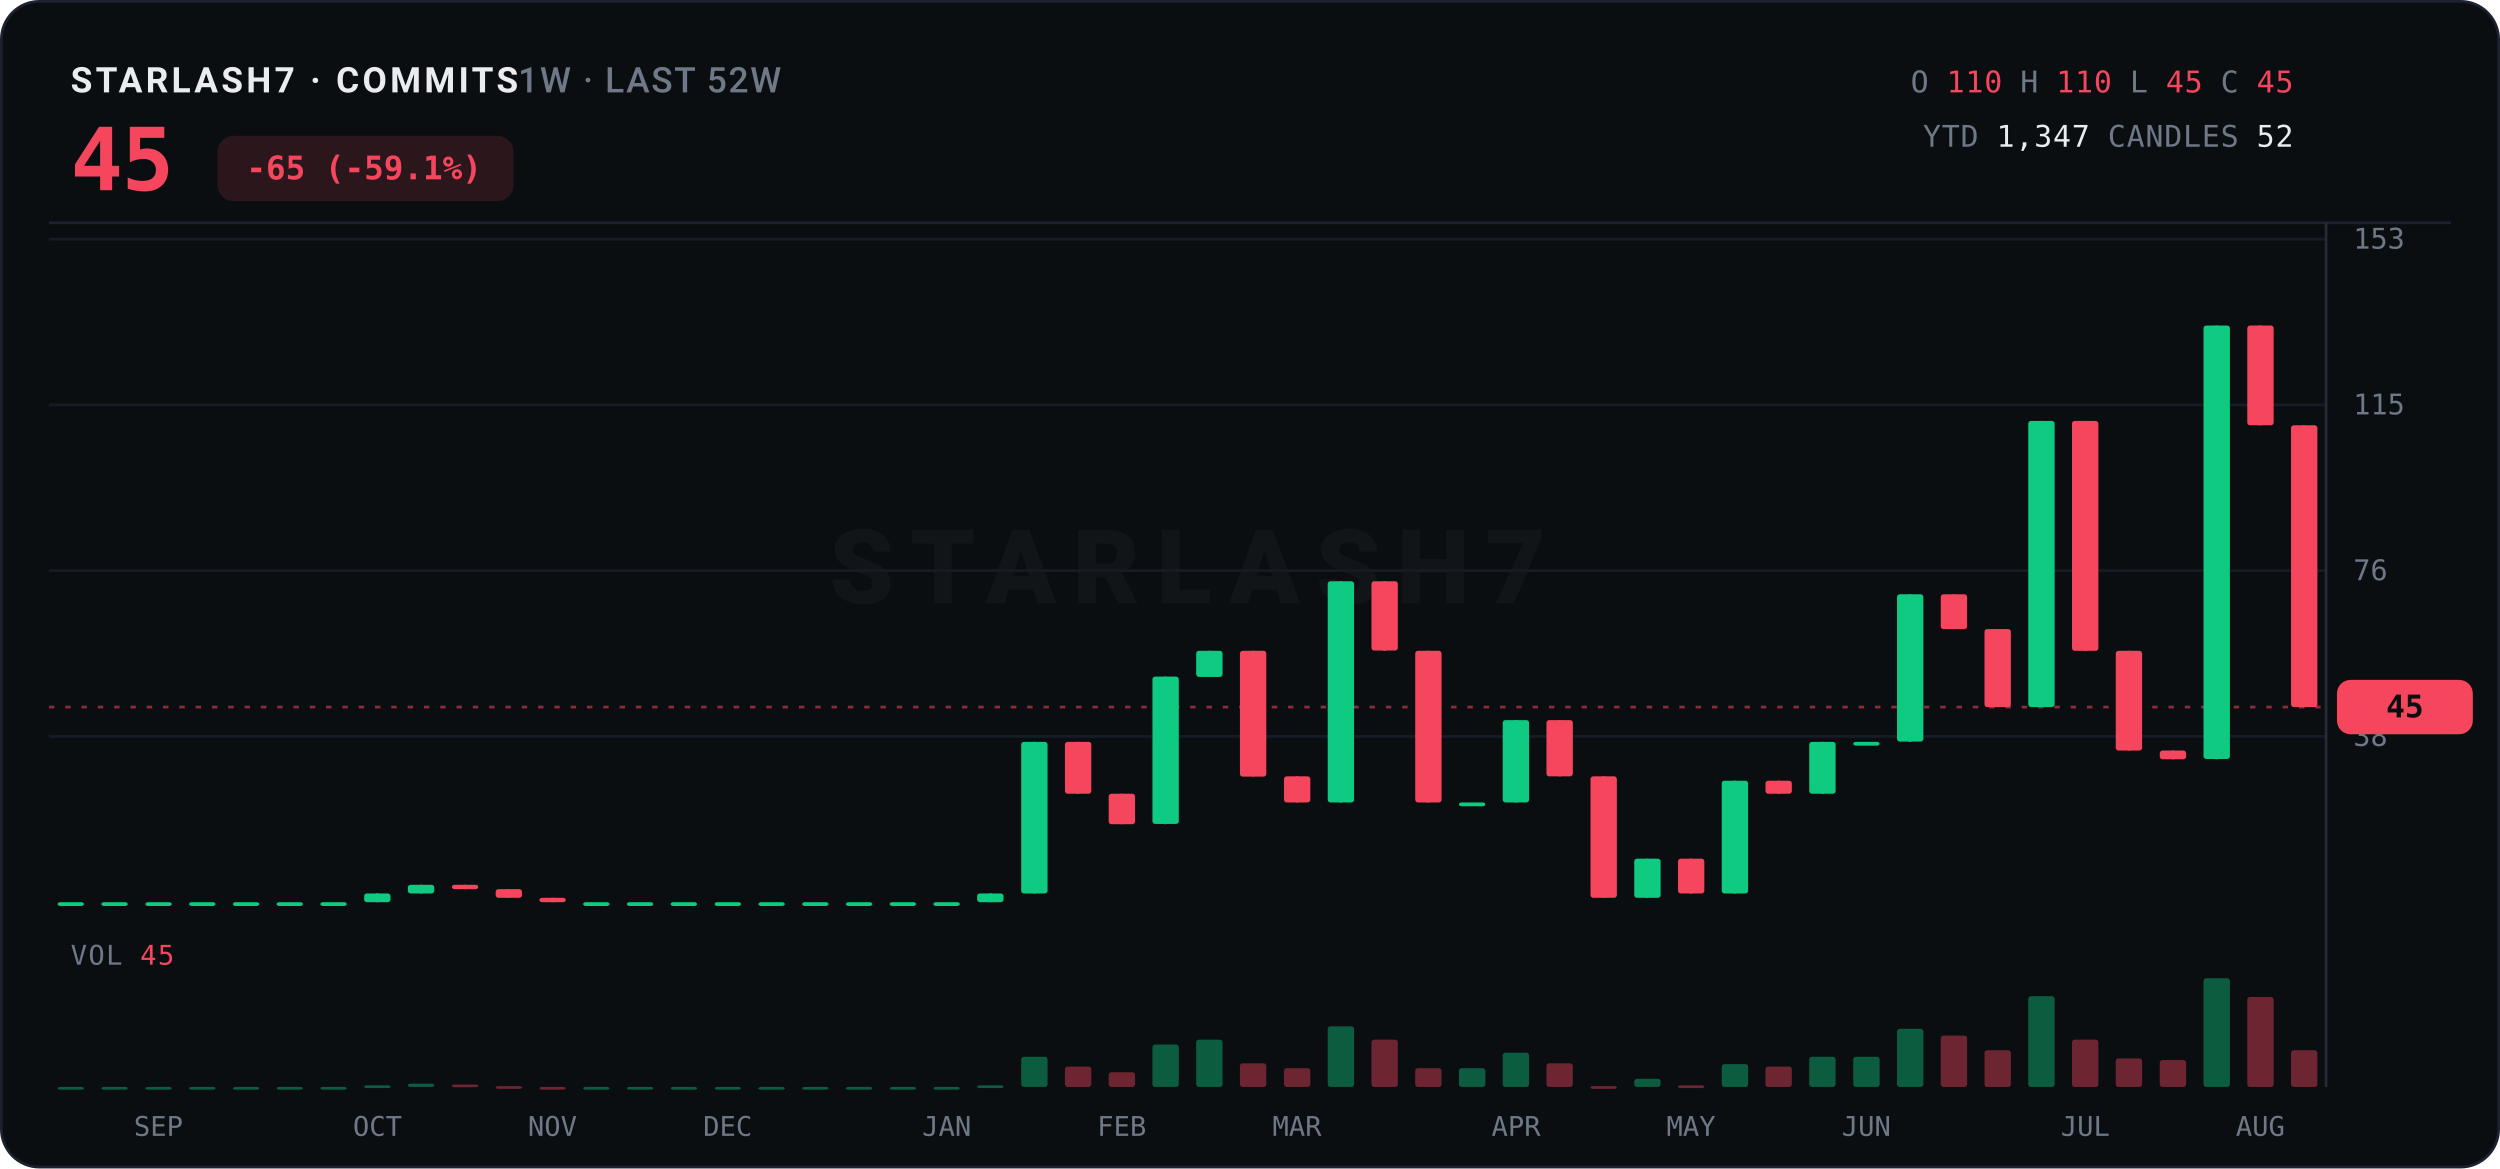
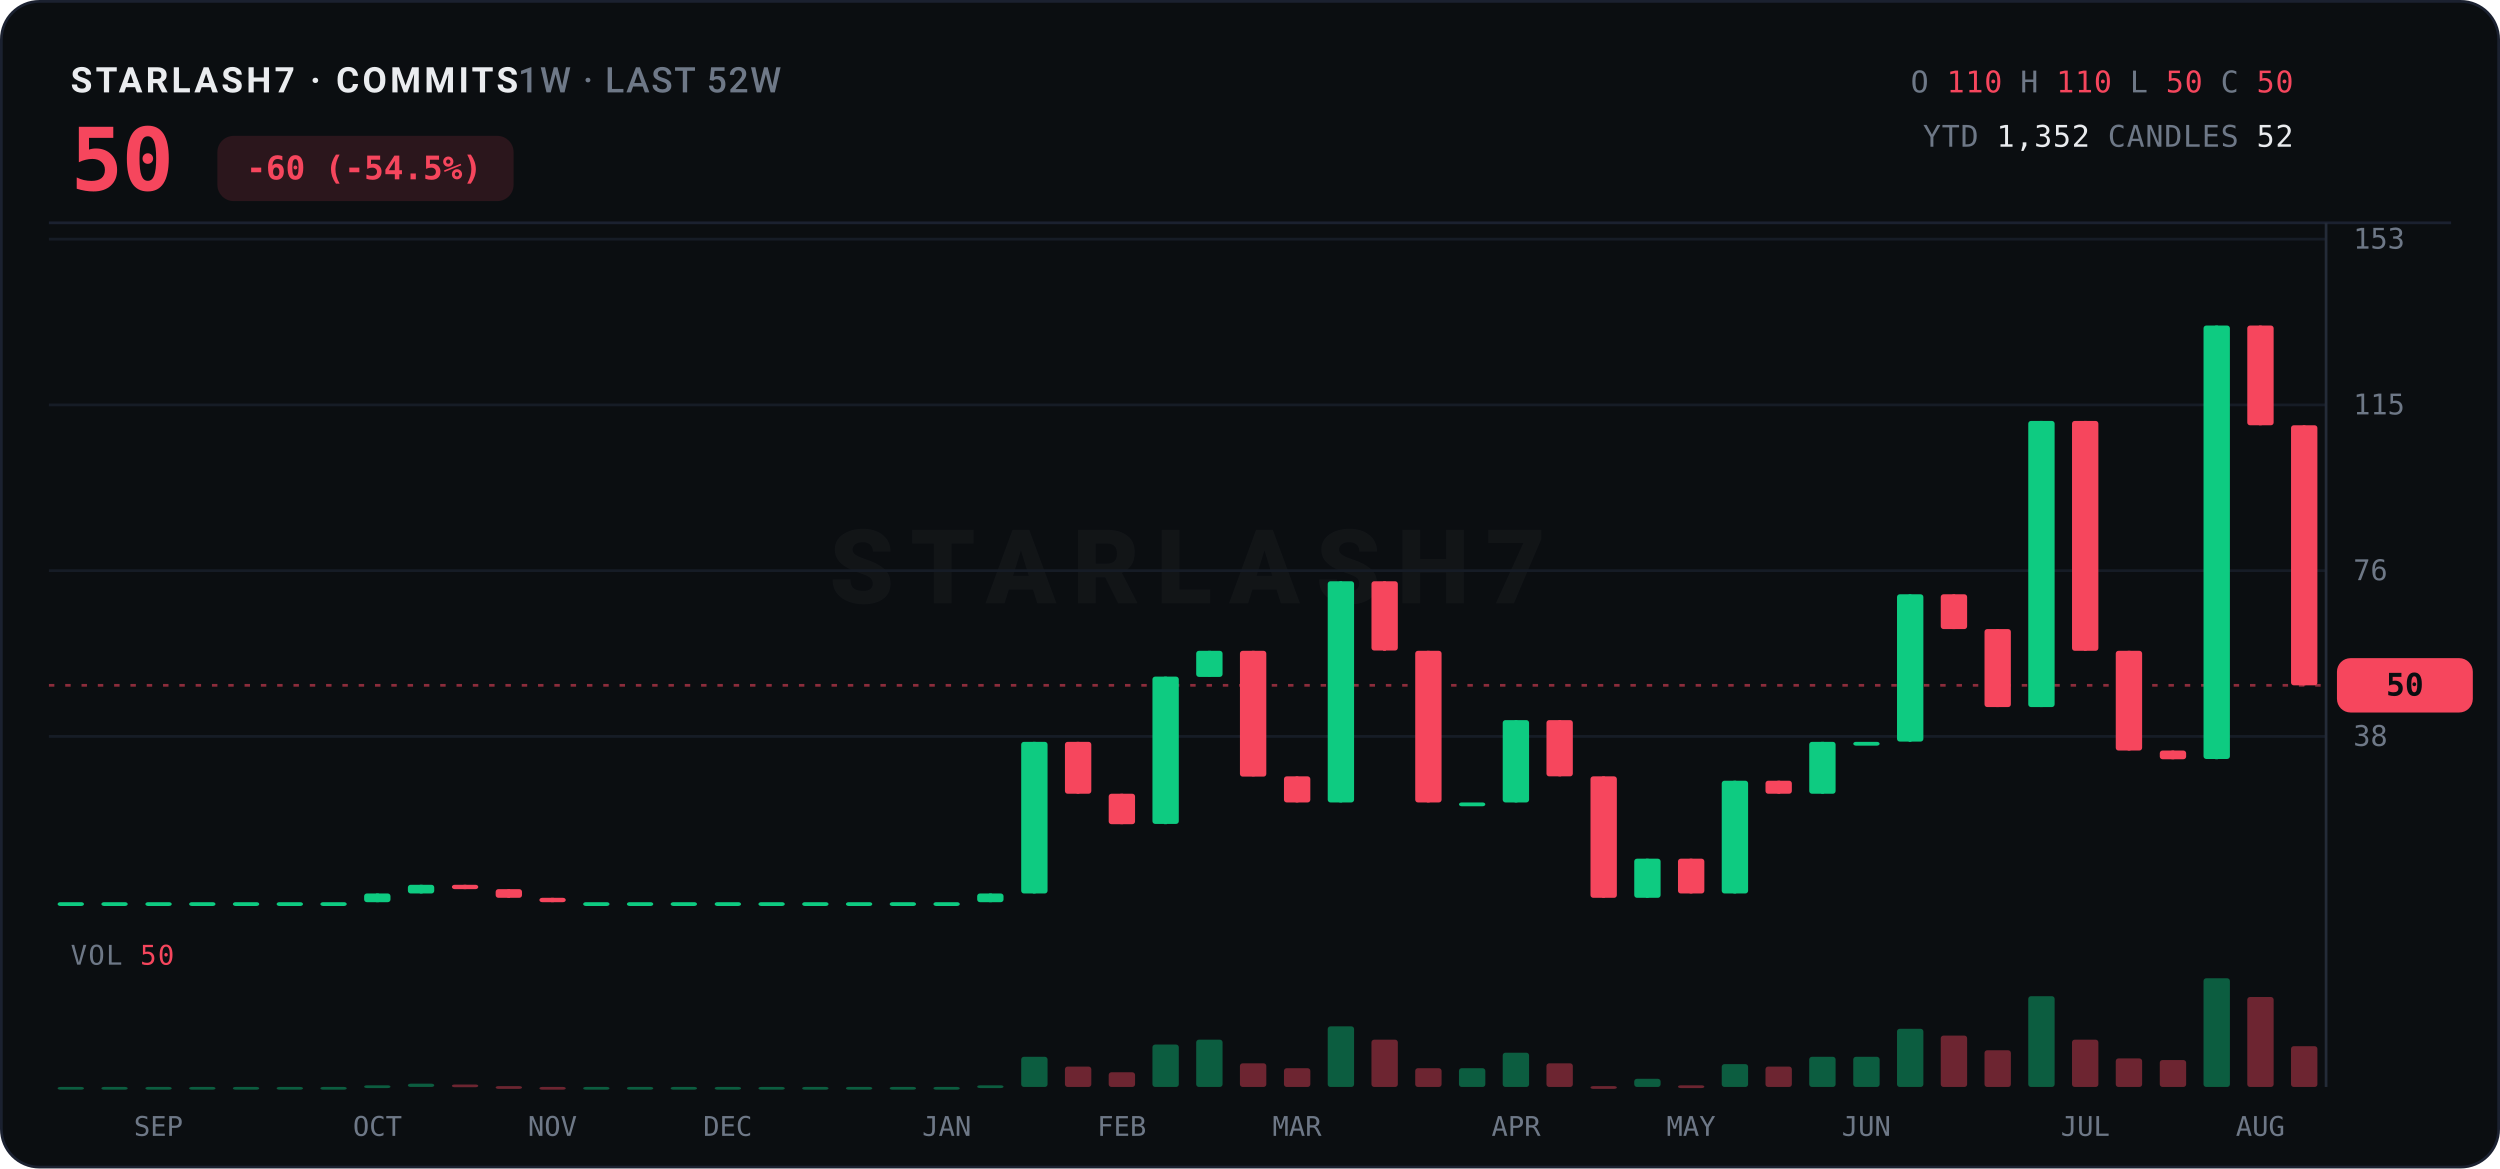
<svg xmlns="http://www.w3.org/2000/svg" width="920" height="430" viewBox="0 0 920 430">
  <rect x="0.5" y="0.5" width="919" height="429" rx="14" fill="#0B0E11" stroke="#1B2130" />
  <text x="26" y="34" font-family="ui-sans-serif,system-ui,-apple-system,'Segoe UI',Roboto,sans-serif" font-size="13" font-weight="700" letter-spacing="1.2" fill="#EAECEF">STARLASH7 · COMMITS<tspan fill="#6E7887" font-weight="500" letter-spacing="0.6">  1W · LAST 52W</tspan>
  </text>
-   <text x="26" y="70" font-family="ui-monospace,'SF Mono',SFMono-Regular,Menlo,Consolas,monospace" font-size="32" font-weight="800" fill="#F6465D" letter-spacing="-0.5">45</text>
+   <text x="26" y="70" font-family="ui-monospace,'SF Mono',SFMono-Regular,Menlo,Consolas,monospace" font-size="32" font-weight="800" fill="#F6465D" letter-spacing="-0.5">50</text>
  <rect x="80" y="50" width="109" height="24" rx="6" fill="#F6465D" opacity="0.14" />
-   <text x="134" y="66" text-anchor="middle" font-family="ui-monospace,'SF Mono',SFMono-Regular,Menlo,Consolas,monospace" font-size="12" font-weight="700" fill="#F6465D">-65 (-59.1%)</text>
+   <text x="134" y="66" text-anchor="middle" font-family="ui-monospace,'SF Mono',SFMono-Regular,Menlo,Consolas,monospace" font-size="12" font-weight="700" fill="#F6465D">-60 (-54.5%)</text>
  <text x="844" y="34" text-anchor="end" font-family="ui-monospace,'SF Mono',SFMono-Regular,Menlo,Consolas,monospace" font-size="11" letter-spacing="0.3">
    <tspan fill="#6E7887">O</tspan>
    <tspan fill="#F6465D">110</tspan>
    <tspan fill="#6E7887">H</tspan>
    <tspan fill="#F6465D">110</tspan>
    <tspan fill="#6E7887">L</tspan>
-     <tspan fill="#F6465D">45</tspan>
+     <tspan fill="#F6465D">50</tspan>
    <tspan fill="#6E7887">C</tspan>
-     <tspan fill="#F6465D">45</tspan>
+     <tspan fill="#F6465D">50</tspan>
  </text>
  <text x="844" y="54" text-anchor="end" font-family="ui-monospace,'SF Mono',SFMono-Regular,Menlo,Consolas,monospace" font-size="11" letter-spacing="0.3">
    <tspan fill="#6E7887">YTD</tspan>
-     <tspan fill="#EAECEF">1,347</tspan>
+     <tspan fill="#EAECEF">1,352</tspan>
    <tspan fill="#6E7887">CANDLES</tspan>
    <tspan fill="#EAECEF">52</tspan>
  </text>
  <line x1="18" y1="82" x2="902" y2="82" stroke="#1B2130" stroke-width="1" />
  <text x="437.0" y="222.0" text-anchor="middle" font-family="ui-sans-serif,system-ui,-apple-system,'Segoe UI',Roboto,sans-serif" font-size="38" font-weight="800" letter-spacing="6" fill="#EAECEF" opacity="0.035">STARLASH7</text>
  <line x1="18" y1="271.0" x2="856" y2="271.0" stroke="#161C26" stroke-width="1" />
  <text x="866" y="274.5" font-family="ui-monospace,'SF Mono',SFMono-Regular,Menlo,Consolas,monospace" font-size="10.5" fill="#6E7887">38</text>
  <line x1="18" y1="210.0" x2="856" y2="210.0" stroke="#161C26" stroke-width="1" />
  <text x="866" y="213.5" font-family="ui-monospace,'SF Mono',SFMono-Regular,Menlo,Consolas,monospace" font-size="10.5" fill="#6E7887">76</text>
  <line x1="18" y1="149.0" x2="856" y2="149.0" stroke="#161C26" stroke-width="1" />
  <text x="866" y="152.5" font-family="ui-monospace,'SF Mono',SFMono-Regular,Menlo,Consolas,monospace" font-size="10.5" fill="#6E7887">115</text>
  <line x1="18" y1="88.0" x2="856" y2="88.0" stroke="#161C26" stroke-width="1" />
  <text x="866" y="91.5" font-family="ui-monospace,'SF Mono',SFMono-Regular,Menlo,Consolas,monospace" font-size="10.5" fill="#6E7887">153</text>
  <line x1="856" y1="82" x2="856" y2="400" stroke="#242B38" stroke-width="1" />
-   <line x1="18" y1="260.2" x2="856" y2="260.2" stroke="#F6465D" stroke-width="1" stroke-dasharray="2 4" opacity="0.55" />
-   <rect x="860" y="250.2" width="50" height="20" rx="5" fill="#F6465D" />
-   <text x="885.0" y="264.0" text-anchor="middle" font-family="ui-monospace,'SF Mono',SFMono-Regular,Menlo,Consolas,monospace" font-size="11.5" font-weight="800" fill="#0B0E11">45</text>
+   <line x1="18" y1="252.2" x2="856" y2="252.2" stroke="#F6465D" stroke-width="1" stroke-dasharray="2 4" opacity="0.55" />
+   <rect x="860" y="242.2" width="50" height="20" rx="5" fill="#F6465D" />
+   <text x="885.0" y="256.0" text-anchor="middle" font-family="ui-monospace,'SF Mono',SFMono-Regular,Menlo,Consolas,monospace" font-size="11.5" font-weight="800" fill="#0B0E11">50</text>
  <line x1="26.1" y1="332.0" x2="26.1" y2="332.0" stroke="#0ECB81" stroke-width="1" />
  <rect x="21.2" y="332.0" width="9.7" height="1.4" rx="1" fill="#0ECB81" />
  <line x1="42.2" y1="332.0" x2="42.2" y2="332.0" stroke="#0ECB81" stroke-width="1" />
  <rect x="37.3" y="332.0" width="9.7" height="1.4" rx="1" fill="#0ECB81" />
  <line x1="58.3" y1="332.0" x2="58.3" y2="332.0" stroke="#0ECB81" stroke-width="1" />
  <rect x="53.5" y="332.0" width="9.7" height="1.4" rx="1" fill="#0ECB81" />
  <line x1="74.4" y1="332.0" x2="74.4" y2="332.0" stroke="#0ECB81" stroke-width="1" />
  <rect x="69.6" y="332.0" width="9.7" height="1.4" rx="1" fill="#0ECB81" />
  <line x1="90.5" y1="332.0" x2="90.5" y2="332.0" stroke="#0ECB81" stroke-width="1" />
  <rect x="85.7" y="332.0" width="9.7" height="1.4" rx="1" fill="#0ECB81" />
  <line x1="106.6" y1="332.0" x2="106.6" y2="332.0" stroke="#0ECB81" stroke-width="1" />
  <rect x="101.8" y="332.0" width="9.7" height="1.4" rx="1" fill="#0ECB81" />
  <line x1="122.8" y1="332.0" x2="122.8" y2="332.0" stroke="#0ECB81" stroke-width="1" />
  <rect x="117.9" y="332.0" width="9.7" height="1.4" rx="1" fill="#0ECB81" />
  <line x1="138.9" y1="328.8" x2="138.9" y2="332.0" stroke="#0ECB81" stroke-width="1" />
  <rect x="134.0" y="328.8" width="9.7" height="3.2" rx="1" fill="#0ECB81" />
  <line x1="155.0" y1="325.6" x2="155.0" y2="328.8" stroke="#0ECB81" stroke-width="1" />
  <rect x="150.1" y="325.6" width="9.7" height="3.2" rx="1" fill="#0ECB81" />
  <line x1="171.1" y1="325.6" x2="171.1" y2="327.2" stroke="#F6465D" stroke-width="1" />
  <rect x="166.3" y="325.6" width="9.7" height="1.6" rx="1" fill="#F6465D" />
  <line x1="187.2" y1="327.2" x2="187.2" y2="330.4" stroke="#F6465D" stroke-width="1" />
  <rect x="182.4" y="327.2" width="9.7" height="3.2" rx="1" fill="#F6465D" />
  <line x1="203.3" y1="330.4" x2="203.3" y2="332.0" stroke="#F6465D" stroke-width="1" />
  <rect x="198.5" y="330.4" width="9.7" height="1.6" rx="1" fill="#F6465D" />
  <line x1="219.4" y1="332.0" x2="219.4" y2="332.0" stroke="#0ECB81" stroke-width="1" />
  <rect x="214.6" y="332.0" width="9.7" height="1.4" rx="1" fill="#0ECB81" />
  <line x1="235.6" y1="332.0" x2="235.6" y2="332.0" stroke="#0ECB81" stroke-width="1" />
  <rect x="230.7" y="332.0" width="9.7" height="1.4" rx="1" fill="#0ECB81" />
  <line x1="251.7" y1="332.0" x2="251.7" y2="332.0" stroke="#0ECB81" stroke-width="1" />
  <rect x="246.8" y="332.0" width="9.7" height="1.4" rx="1" fill="#0ECB81" />
  <line x1="267.8" y1="332.0" x2="267.8" y2="332.0" stroke="#0ECB81" stroke-width="1" />
  <rect x="263.0" y="332.0" width="9.7" height="1.4" rx="1" fill="#0ECB81" />
  <line x1="283.9" y1="332.0" x2="283.9" y2="332.0" stroke="#0ECB81" stroke-width="1" />
  <rect x="279.1" y="332.0" width="9.7" height="1.4" rx="1" fill="#0ECB81" />
  <line x1="300.0" y1="332.0" x2="300.0" y2="332.0" stroke="#0ECB81" stroke-width="1" />
  <rect x="295.2" y="332.0" width="9.7" height="1.4" rx="1" fill="#0ECB81" />
  <line x1="316.1" y1="332.0" x2="316.1" y2="332.0" stroke="#0ECB81" stroke-width="1" />
  <rect x="311.3" y="332.0" width="9.7" height="1.4" rx="1" fill="#0ECB81" />
  <line x1="332.3" y1="332.0" x2="332.3" y2="332.0" stroke="#0ECB81" stroke-width="1" />
  <rect x="327.4" y="332.0" width="9.7" height="1.4" rx="1" fill="#0ECB81" />
  <line x1="348.4" y1="332.0" x2="348.4" y2="332.0" stroke="#0ECB81" stroke-width="1" />
  <rect x="343.5" y="332.0" width="9.7" height="1.4" rx="1" fill="#0ECB81" />
  <line x1="364.5" y1="328.8" x2="364.5" y2="332.0" stroke="#0ECB81" stroke-width="1" />
  <rect x="359.6" y="328.8" width="9.7" height="3.2" rx="1" fill="#0ECB81" />
  <line x1="380.6" y1="273.0" x2="380.6" y2="328.8" stroke="#0ECB81" stroke-width="1" />
  <rect x="375.8" y="273.0" width="9.7" height="55.8" rx="1" fill="#0ECB81" />
  <line x1="396.7" y1="273.0" x2="396.7" y2="292.1" stroke="#F6465D" stroke-width="1" />
  <rect x="391.9" y="273.0" width="9.7" height="19.1" rx="1" fill="#F6465D" />
  <line x1="412.8" y1="292.1" x2="412.8" y2="303.3" stroke="#F6465D" stroke-width="1" />
  <rect x="408.0" y="292.1" width="9.7" height="11.2" rx="1" fill="#F6465D" />
  <line x1="428.9" y1="249.0" x2="428.9" y2="303.3" stroke="#0ECB81" stroke-width="1" />
  <rect x="424.1" y="249.0" width="9.7" height="54.2" rx="1" fill="#0ECB81" />
  <line x1="445.1" y1="239.5" x2="445.1" y2="249.0" stroke="#0ECB81" stroke-width="1" />
  <rect x="440.2" y="239.5" width="9.7" height="9.6" rx="1" fill="#0ECB81" />
  <line x1="461.2" y1="239.5" x2="461.2" y2="285.7" stroke="#F6465D" stroke-width="1" />
  <rect x="456.3" y="239.5" width="9.7" height="46.3" rx="1" fill="#F6465D" />
  <line x1="477.3" y1="285.7" x2="477.3" y2="295.3" stroke="#F6465D" stroke-width="1" />
  <rect x="472.5" y="285.7" width="9.7" height="9.6" rx="1" fill="#F6465D" />
  <line x1="493.4" y1="213.9" x2="493.4" y2="295.3" stroke="#0ECB81" stroke-width="1" />
  <rect x="488.6" y="213.9" width="9.7" height="81.4" rx="1" fill="#0ECB81" />
  <line x1="509.5" y1="213.9" x2="509.5" y2="239.5" stroke="#F6465D" stroke-width="1" />
  <rect x="504.7" y="213.9" width="9.7" height="25.5" rx="1" fill="#F6465D" />
  <line x1="525.6" y1="239.5" x2="525.6" y2="295.3" stroke="#F6465D" stroke-width="1" />
  <rect x="520.8" y="239.5" width="9.7" height="55.8" rx="1" fill="#F6465D" />
  <line x1="541.8" y1="295.3" x2="541.8" y2="295.3" stroke="#0ECB81" stroke-width="1" />
  <rect x="536.9" y="295.3" width="9.7" height="1.4" rx="1" fill="#0ECB81" />
  <line x1="557.9" y1="265.0" x2="557.9" y2="295.3" stroke="#0ECB81" stroke-width="1" />
  <rect x="553.0" y="265.0" width="9.7" height="30.3" rx="1" fill="#0ECB81" />
  <line x1="574.0" y1="265.0" x2="574.0" y2="285.7" stroke="#F6465D" stroke-width="1" />
  <rect x="569.1" y="265.0" width="9.7" height="20.7" rx="1" fill="#F6465D" />
  <line x1="590.1" y1="285.7" x2="590.1" y2="330.4" stroke="#F6465D" stroke-width="1" />
  <rect x="585.3" y="285.7" width="9.7" height="44.7" rx="1" fill="#F6465D" />
  <line x1="606.2" y1="316.0" x2="606.2" y2="330.4" stroke="#0ECB81" stroke-width="1" />
  <rect x="601.4" y="316.0" width="9.7" height="14.4" rx="1" fill="#0ECB81" />
  <line x1="622.3" y1="316.0" x2="622.3" y2="328.8" stroke="#F6465D" stroke-width="1" />
  <rect x="617.5" y="316.0" width="9.7" height="12.8" rx="1" fill="#F6465D" />
  <line x1="638.4" y1="287.3" x2="638.4" y2="328.8" stroke="#0ECB81" stroke-width="1" />
  <rect x="633.6" y="287.3" width="9.7" height="41.5" rx="1" fill="#0ECB81" />
  <line x1="654.6" y1="287.3" x2="654.6" y2="292.1" stroke="#F6465D" stroke-width="1" />
  <rect x="649.7" y="287.3" width="9.7" height="4.8" rx="1" fill="#F6465D" />
  <line x1="670.7" y1="273.0" x2="670.7" y2="292.1" stroke="#0ECB81" stroke-width="1" />
  <rect x="665.8" y="273.0" width="9.7" height="19.1" rx="1" fill="#0ECB81" />
  <line x1="686.8" y1="273.0" x2="686.8" y2="273.0" stroke="#0ECB81" stroke-width="1" />
  <rect x="682.0" y="273.0" width="9.7" height="1.4" rx="1" fill="#0ECB81" />
  <line x1="702.9" y1="218.7" x2="702.9" y2="273.0" stroke="#0ECB81" stroke-width="1" />
  <rect x="698.1" y="218.7" width="9.7" height="54.2" rx="1" fill="#0ECB81" />
  <line x1="719.0" y1="218.7" x2="719.0" y2="231.5" stroke="#F6465D" stroke-width="1" />
  <rect x="714.2" y="218.7" width="9.7" height="12.8" rx="1" fill="#F6465D" />
  <line x1="735.1" y1="231.5" x2="735.1" y2="260.2" stroke="#F6465D" stroke-width="1" />
  <rect x="730.3" y="231.5" width="9.7" height="28.7" rx="1" fill="#F6465D" />
  <line x1="751.2" y1="154.9" x2="751.2" y2="260.2" stroke="#0ECB81" stroke-width="1" />
  <rect x="746.4" y="154.9" width="9.7" height="105.3" rx="1" fill="#0ECB81" />
  <line x1="767.4" y1="154.9" x2="767.4" y2="239.5" stroke="#F6465D" stroke-width="1" />
  <rect x="762.5" y="154.9" width="9.7" height="84.6" rx="1" fill="#F6465D" />
  <line x1="783.5" y1="239.5" x2="783.5" y2="276.2" stroke="#F6465D" stroke-width="1" />
  <rect x="778.6" y="239.5" width="9.7" height="36.7" rx="1" fill="#F6465D" />
  <line x1="799.6" y1="276.2" x2="799.6" y2="279.4" stroke="#F6465D" stroke-width="1" />
  <rect x="794.8" y="276.2" width="9.7" height="3.2" rx="1" fill="#F6465D" />
  <line x1="815.7" y1="119.8" x2="815.7" y2="279.4" stroke="#0ECB81" stroke-width="1" />
  <rect x="810.9" y="119.8" width="9.7" height="159.5" rx="1" fill="#0ECB81" />
  <line x1="831.8" y1="119.8" x2="831.8" y2="156.5" stroke="#F6465D" stroke-width="1" />
  <rect x="827.0" y="119.8" width="9.7" height="36.7" rx="1" fill="#F6465D" />
-   <line x1="847.9" y1="156.5" x2="847.9" y2="260.2" stroke="#F6465D" stroke-width="1" />
-   <rect x="843.1" y="156.5" width="9.7" height="103.7" rx="1" fill="#F6465D" />
-   <text x="26" y="355" font-family="ui-monospace,'SF Mono',SFMono-Regular,Menlo,Consolas,monospace" font-size="10" letter-spacing="0.5" fill="#6E7887">VOL <tspan fill="#F6465D">45</tspan>
+   <line x1="847.9" y1="156.5" x2="847.9" y2="252.2" stroke="#F6465D" stroke-width="1" />
+   <rect x="843.1" y="156.5" width="9.7" height="95.7" rx="1" fill="#F6465D" />
+   <text x="26" y="355" font-family="ui-monospace,'SF Mono',SFMono-Regular,Menlo,Consolas,monospace" font-size="10" letter-spacing="0.5" fill="#6E7887">VOL <tspan fill="#F6465D">50</tspan>
  </text>
  <rect x="21.2" y="400.0" width="9.7" height="1.0" rx="1" fill="#0ECB81" opacity="0.42" />
  <rect x="37.3" y="400.0" width="9.7" height="1.0" rx="1" fill="#0ECB81" opacity="0.42" />
  <rect x="53.5" y="400.0" width="9.7" height="1.0" rx="1" fill="#0ECB81" opacity="0.42" />
  <rect x="69.6" y="400.0" width="9.7" height="1.0" rx="1" fill="#0ECB81" opacity="0.42" />
  <rect x="85.7" y="400.0" width="9.7" height="1.0" rx="1" fill="#0ECB81" opacity="0.42" />
  <rect x="101.8" y="400.0" width="9.7" height="1.0" rx="1" fill="#0ECB81" opacity="0.42" />
  <rect x="117.9" y="400.0" width="9.7" height="1.0" rx="1" fill="#0ECB81" opacity="0.42" />
  <rect x="134.0" y="399.4" width="9.7" height="1.0" rx="1" fill="#0ECB81" opacity="0.42" />
  <rect x="150.1" y="398.8" width="9.7" height="1.2" rx="1" fill="#0ECB81" opacity="0.42" />
  <rect x="166.3" y="399.1" width="9.7" height="1.0" rx="1" fill="#F6465D" opacity="0.42" />
  <rect x="182.4" y="399.7" width="9.7" height="1.0" rx="1" fill="#F6465D" opacity="0.42" />
  <rect x="198.5" y="400.0" width="9.7" height="1.0" rx="1" fill="#F6465D" opacity="0.42" />
  <rect x="214.6" y="400.0" width="9.7" height="1.0" rx="1" fill="#0ECB81" opacity="0.42" />
  <rect x="230.7" y="400.0" width="9.7" height="1.0" rx="1" fill="#0ECB81" opacity="0.42" />
  <rect x="246.8" y="400.0" width="9.7" height="1.0" rx="1" fill="#0ECB81" opacity="0.42" />
  <rect x="263.0" y="400.0" width="9.7" height="1.0" rx="1" fill="#0ECB81" opacity="0.42" />
  <rect x="279.1" y="400.0" width="9.7" height="1.0" rx="1" fill="#0ECB81" opacity="0.42" />
  <rect x="295.2" y="400.0" width="9.7" height="1.0" rx="1" fill="#0ECB81" opacity="0.42" />
  <rect x="311.3" y="400.0" width="9.7" height="1.0" rx="1" fill="#0ECB81" opacity="0.42" />
  <rect x="327.4" y="400.0" width="9.7" height="1.0" rx="1" fill="#0ECB81" opacity="0.42" />
  <rect x="343.5" y="400.0" width="9.7" height="1.0" rx="1" fill="#0ECB81" opacity="0.42" />
  <rect x="359.6" y="399.4" width="9.7" height="1.0" rx="1" fill="#0ECB81" opacity="0.42" />
  <rect x="375.8" y="388.9" width="9.7" height="11.1" rx="1" fill="#0ECB81" opacity="0.42" />
  <rect x="391.9" y="392.5" width="9.7" height="7.5" rx="1" fill="#F6465D" opacity="0.42" />
  <rect x="408.0" y="394.6" width="9.7" height="5.4" rx="1" fill="#F6465D" opacity="0.42" />
  <rect x="424.1" y="384.4" width="9.7" height="15.6" rx="1" fill="#0ECB81" opacity="0.42" />
  <rect x="440.2" y="382.6" width="9.7" height="17.4" rx="1" fill="#0ECB81" opacity="0.42" />
  <rect x="456.3" y="391.3" width="9.7" height="8.7" rx="1" fill="#F6465D" opacity="0.42" />
  <rect x="472.5" y="393.1" width="9.7" height="6.9" rx="1" fill="#F6465D" opacity="0.42" />
  <rect x="488.6" y="377.7" width="9.7" height="22.3" rx="1" fill="#0ECB81" opacity="0.42" />
  <rect x="504.7" y="382.6" width="9.7" height="17.4" rx="1" fill="#F6465D" opacity="0.42" />
  <rect x="520.8" y="393.1" width="9.7" height="6.9" rx="1" fill="#F6465D" opacity="0.42" />
  <rect x="536.9" y="393.1" width="9.7" height="6.9" rx="1" fill="#0ECB81" opacity="0.42" />
  <rect x="553.0" y="387.4" width="9.7" height="12.6" rx="1" fill="#0ECB81" opacity="0.42" />
  <rect x="569.1" y="391.3" width="9.7" height="8.7" rx="1" fill="#F6465D" opacity="0.42" />
  <rect x="585.3" y="399.7" width="9.7" height="1.0" rx="1" fill="#F6465D" opacity="0.42" />
  <rect x="601.4" y="397.0" width="9.7" height="3.0" rx="1" fill="#0ECB81" opacity="0.42" />
  <rect x="617.5" y="399.4" width="9.7" height="1.0" rx="1" fill="#F6465D" opacity="0.42" />
  <rect x="633.6" y="391.6" width="9.7" height="8.4" rx="1" fill="#0ECB81" opacity="0.42" />
  <rect x="649.7" y="392.5" width="9.7" height="7.5" rx="1" fill="#F6465D" opacity="0.42" />
  <rect x="665.8" y="388.9" width="9.7" height="11.1" rx="1" fill="#0ECB81" opacity="0.42" />
  <rect x="682.0" y="388.9" width="9.7" height="11.1" rx="1" fill="#0ECB81" opacity="0.42" />
  <rect x="698.1" y="378.6" width="9.7" height="21.4" rx="1" fill="#0ECB81" opacity="0.42" />
  <rect x="714.2" y="381.1" width="9.7" height="18.9" rx="1" fill="#F6465D" opacity="0.42" />
  <rect x="730.3" y="386.5" width="9.7" height="13.5" rx="1" fill="#F6465D" opacity="0.42" />
  <rect x="746.4" y="366.6" width="9.7" height="33.4" rx="1" fill="#0ECB81" opacity="0.42" />
  <rect x="762.5" y="382.6" width="9.7" height="17.4" rx="1" fill="#F6465D" opacity="0.42" />
  <rect x="778.6" y="389.5" width="9.7" height="10.5" rx="1" fill="#F6465D" opacity="0.42" />
  <rect x="794.8" y="390.1" width="9.7" height="9.9" rx="1" fill="#F6465D" opacity="0.42" />
  <rect x="810.9" y="360.0" width="9.7" height="40.0" rx="1" fill="#0ECB81" opacity="0.42" />
  <rect x="827.0" y="366.9" width="9.7" height="33.1" rx="1" fill="#F6465D" opacity="0.42" />
-   <rect x="843.1" y="386.5" width="9.7" height="13.5" rx="1" fill="#F6465D" opacity="0.42" />
+   <rect x="843.1" y="385.0" width="9.7" height="15.0" rx="1" fill="#F6465D" opacity="0.42" />
  <text x="58.3" y="418" text-anchor="middle" font-family="ui-monospace,'SF Mono',SFMono-Regular,Menlo,Consolas,monospace" font-size="10" fill="#6E7887">SEP</text>
  <text x="138.9" y="418" text-anchor="middle" font-family="ui-monospace,'SF Mono',SFMono-Regular,Menlo,Consolas,monospace" font-size="10" fill="#6E7887">OCT</text>
  <text x="203.3" y="418" text-anchor="middle" font-family="ui-monospace,'SF Mono',SFMono-Regular,Menlo,Consolas,monospace" font-size="10" fill="#6E7887">NOV</text>
  <text x="267.8" y="418" text-anchor="middle" font-family="ui-monospace,'SF Mono',SFMono-Regular,Menlo,Consolas,monospace" font-size="10" fill="#6E7887">DEC</text>
  <text x="348.4" y="418" text-anchor="middle" font-family="ui-monospace,'SF Mono',SFMono-Regular,Menlo,Consolas,monospace" font-size="10" fill="#6E7887">JAN</text>
  <text x="412.8" y="418" text-anchor="middle" font-family="ui-monospace,'SF Mono',SFMono-Regular,Menlo,Consolas,monospace" font-size="10" fill="#6E7887">FEB</text>
  <text x="477.3" y="418" text-anchor="middle" font-family="ui-monospace,'SF Mono',SFMono-Regular,Menlo,Consolas,monospace" font-size="10" fill="#6E7887">MAR</text>
  <text x="557.9" y="418" text-anchor="middle" font-family="ui-monospace,'SF Mono',SFMono-Regular,Menlo,Consolas,monospace" font-size="10" fill="#6E7887">APR</text>
  <text x="622.3" y="418" text-anchor="middle" font-family="ui-monospace,'SF Mono',SFMono-Regular,Menlo,Consolas,monospace" font-size="10" fill="#6E7887">MAY</text>
  <text x="686.8" y="418" text-anchor="middle" font-family="ui-monospace,'SF Mono',SFMono-Regular,Menlo,Consolas,monospace" font-size="10" fill="#6E7887">JUN</text>
  <text x="767.4" y="418" text-anchor="middle" font-family="ui-monospace,'SF Mono',SFMono-Regular,Menlo,Consolas,monospace" font-size="10" fill="#6E7887">JUL</text>
  <text x="831.8" y="418" text-anchor="middle" font-family="ui-monospace,'SF Mono',SFMono-Regular,Menlo,Consolas,monospace" font-size="10" fill="#6E7887">AUG</text>
</svg>
